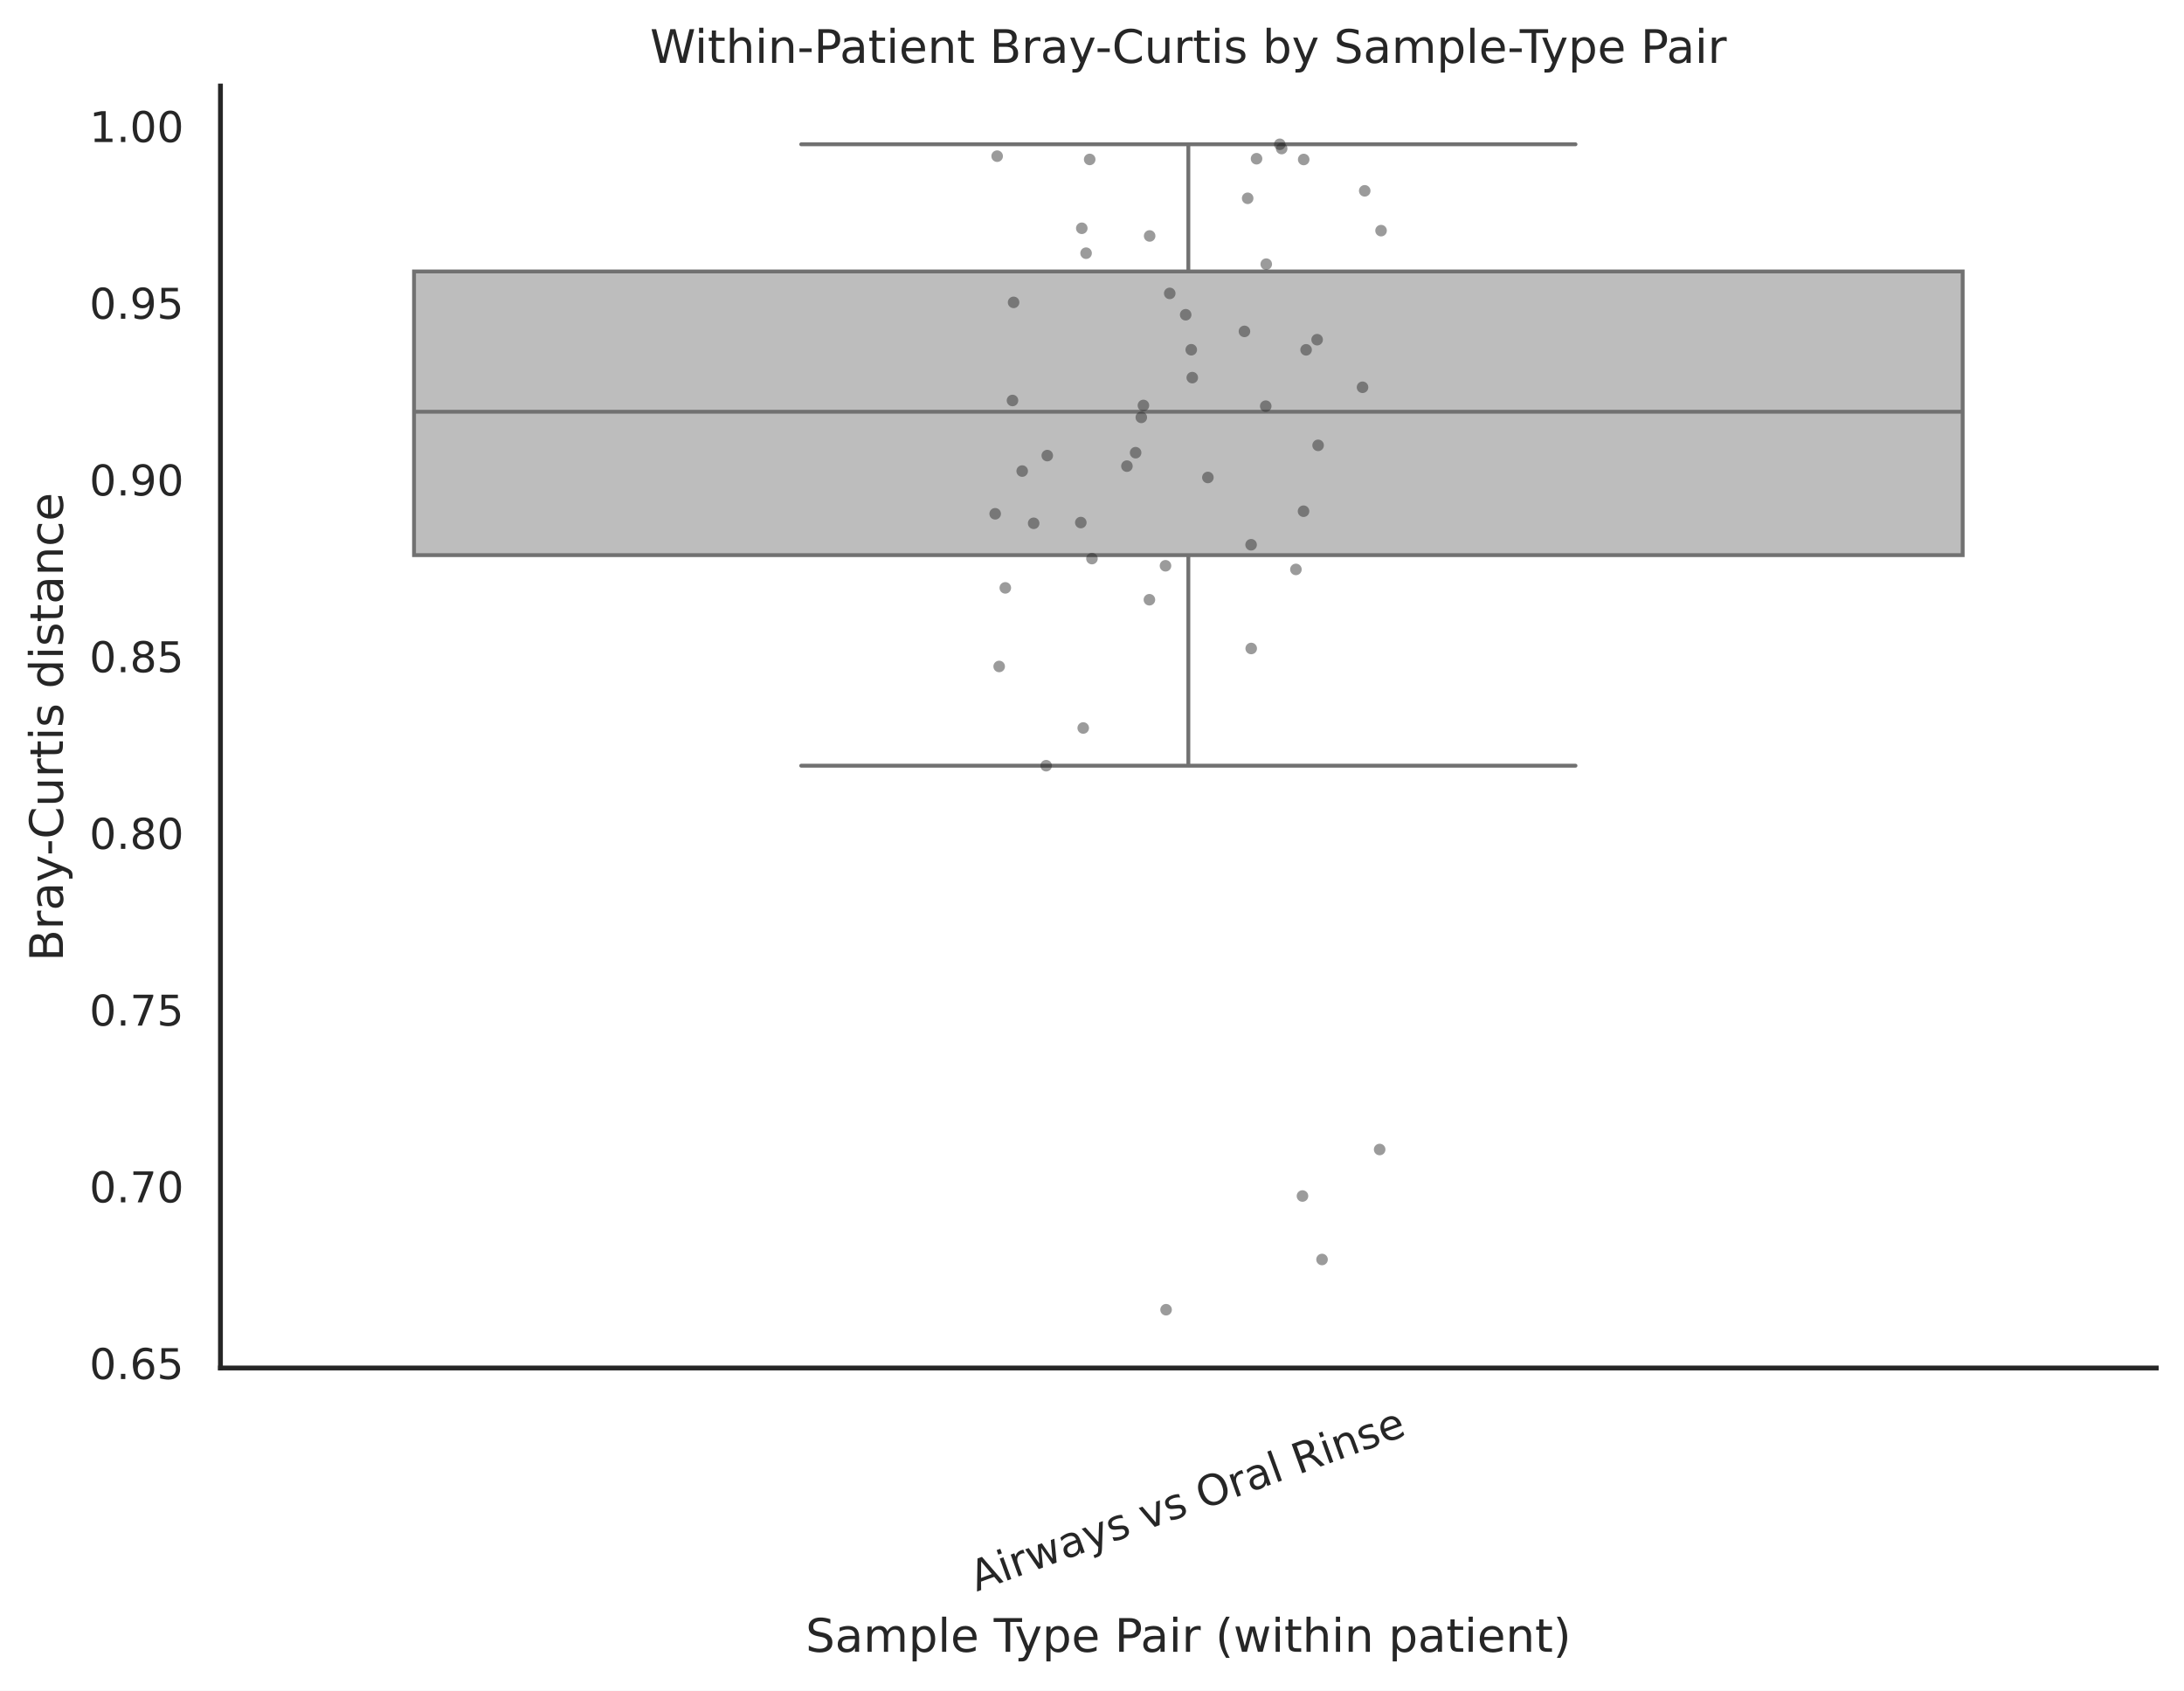
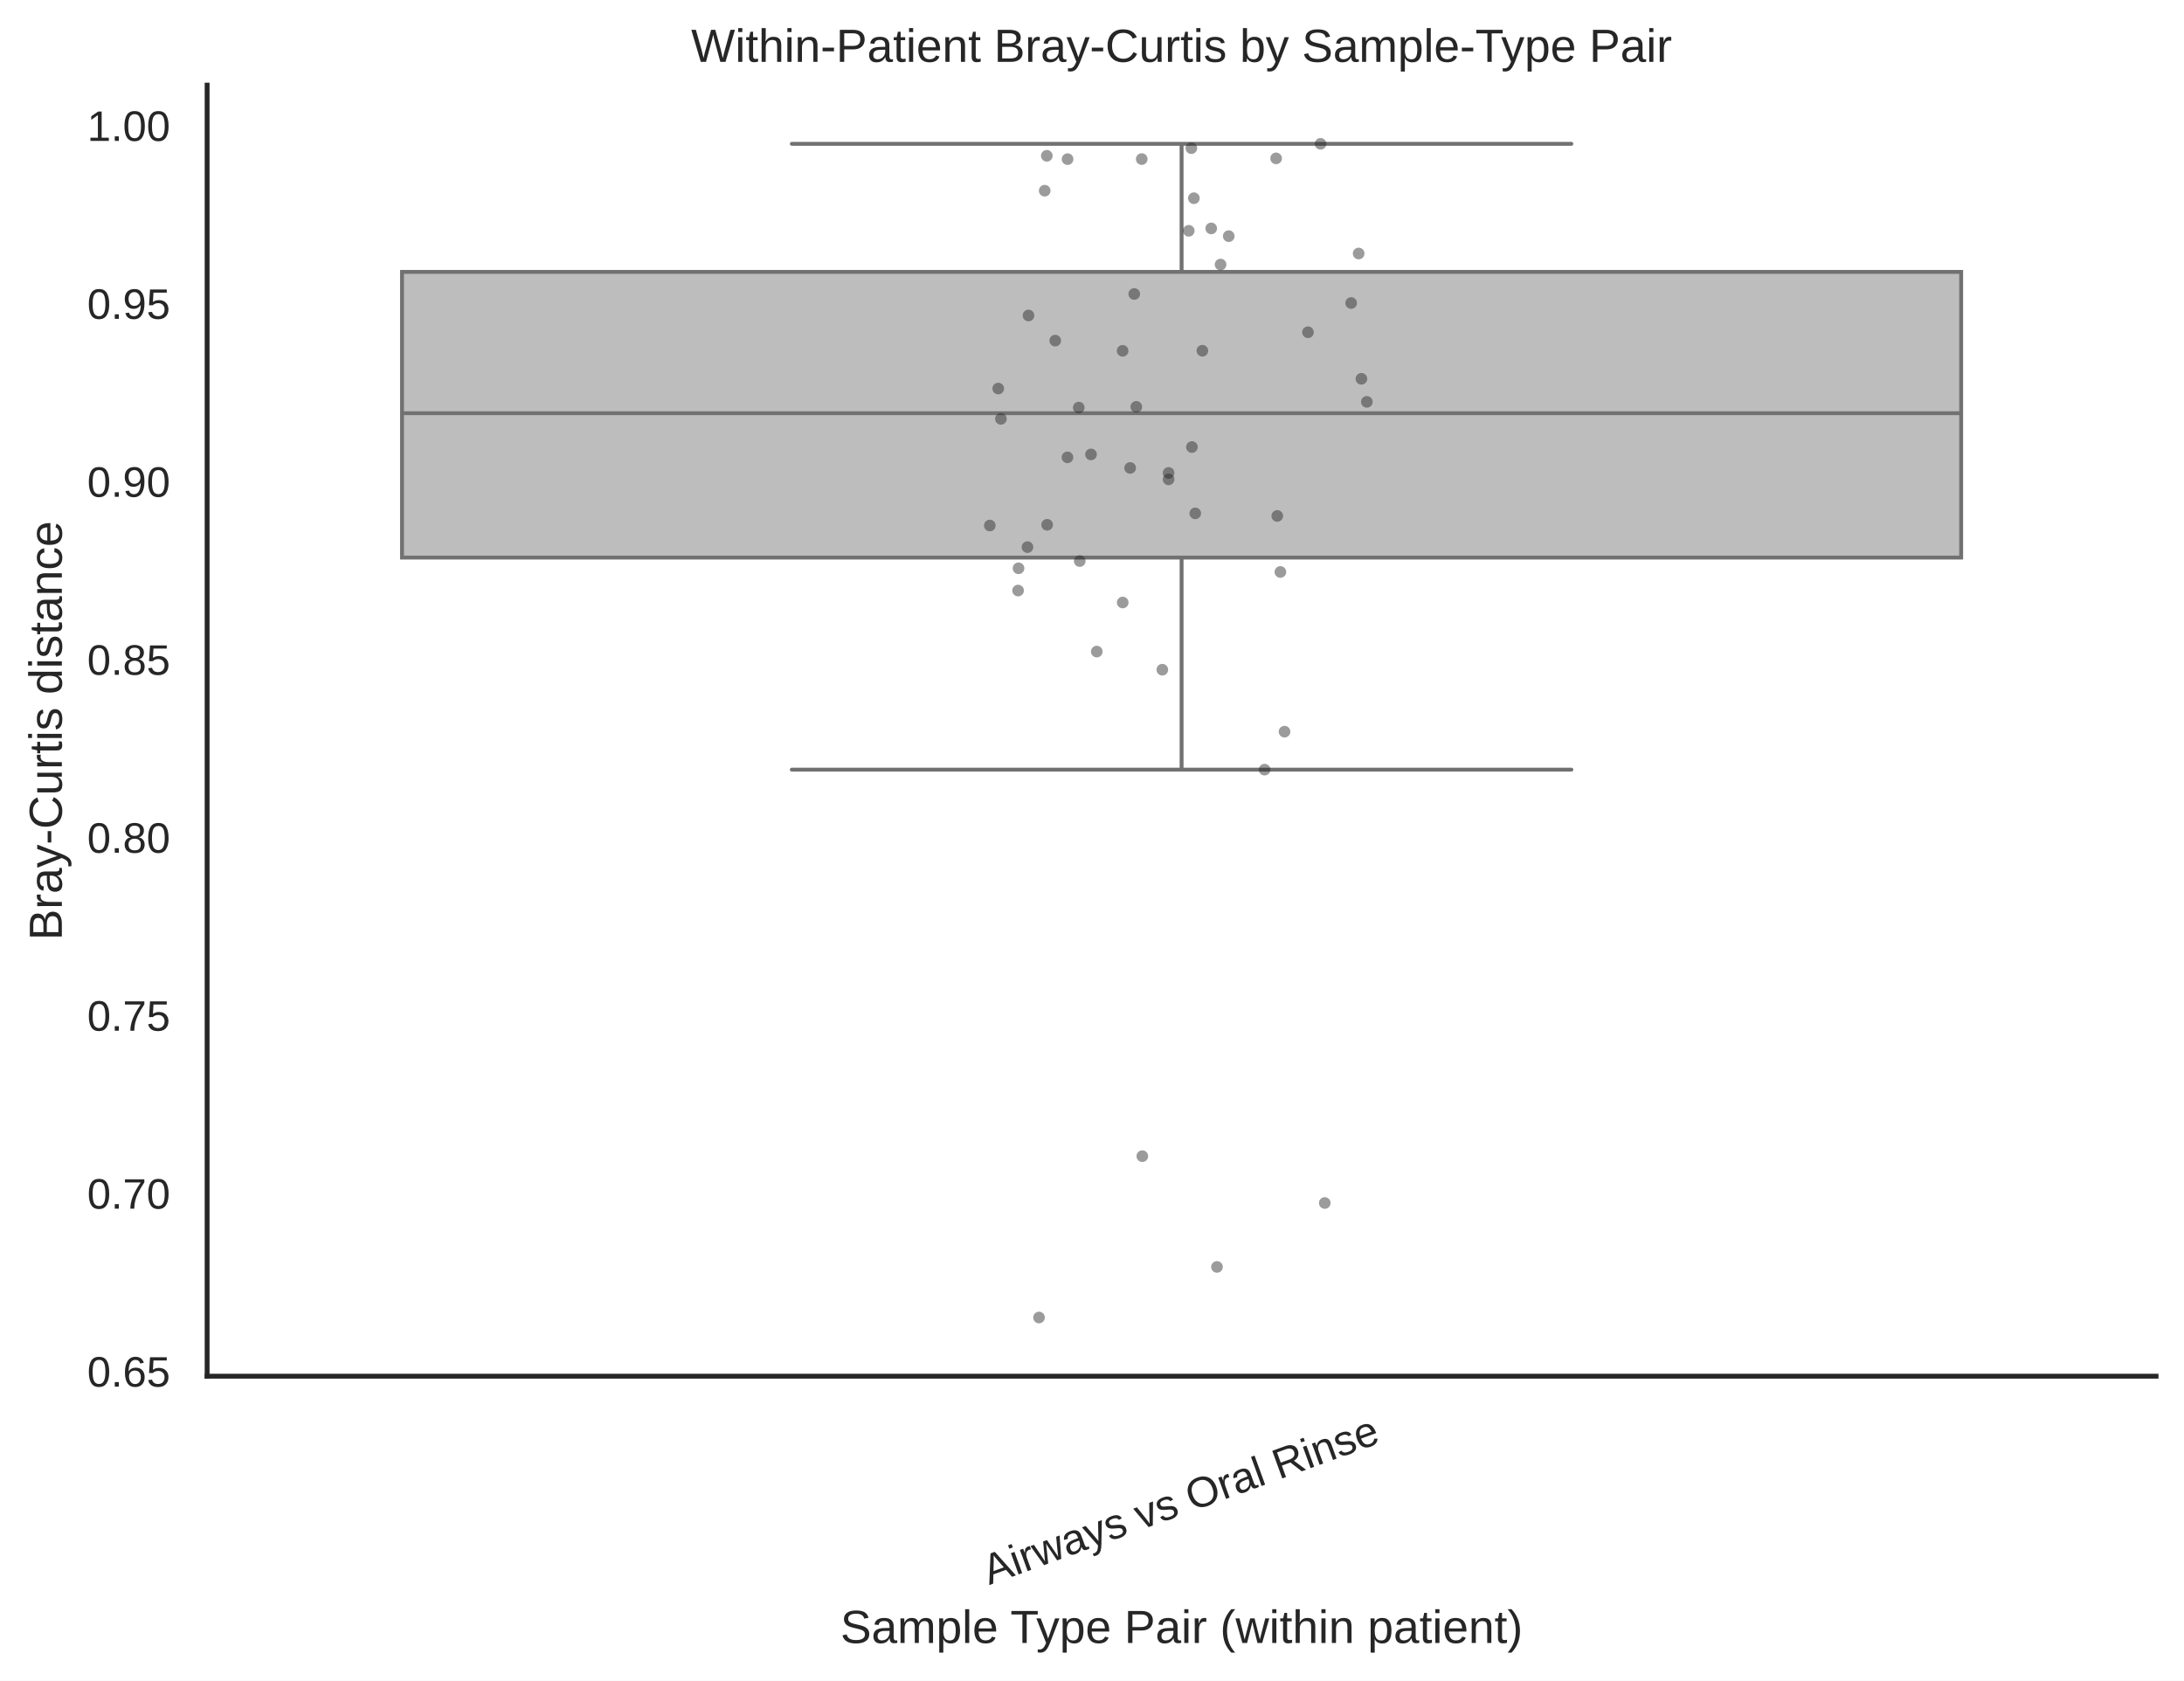
- <svg xmlns="http://www.w3.org/2000/svg" xmlns:xlink="http://www.w3.org/1999/xlink" width="566.593pt" height="438.682pt" viewBox="0 0 566.593 438.682" version="1.1">
+ <svg xmlns="http://www.w3.org/2000/svg" xmlns:xlink="http://www.w3.org/1999/xlink" width="562.769pt" height="433.038pt" viewBox="0 0 562.769 433.038" version="1.1">
  <defs>
    <style type="text/css">*{stroke-linejoin: round; stroke-linecap: butt}</style>
  </defs>
  <g id="figure_1">
    <g id="patch_1">
-       <path d="M -0 438.682 L 566.593 438.682 L 566.593 0 L -0 0 z " style="fill: #ffffff" />
+       <path d="M 0 433.038  L 562.769 433.038  L 562.769 0  L 0 0  z " style="fill: #ffffff" />
    </g>
    <g id="axes_1">
      <g id="patch_2">
-         <path d="M 57.193 354.958 L 559.393 354.958 L 559.393 22.318 L 57.193 22.318 z " style="fill: #ffffff" />
+         <path d="M 53.369 354.576  L 555.569 354.576  L 555.569 21.936  L 53.369 21.936  z " style="fill: #ffffff" />
      </g>
      <g id="matplotlib.axis_1">
        <g id="xtick_1">
          <g id="text_1">
-             <text style="font-size: 11px; font-family: 'DejaVu Sans', sans-serif; fill: #262626" transform="translate(253.3793 412.9978) rotate(-20)">Airways vs Oral Rinse</text>
+             <text style="font-size: 11px; font-family: 'Arial', 'DejaVu Sans', 'Liberation Sans', 'Bitstream Vera Sans', sans-serif; fill: #262626" transform="translate(254.9 408.4003) rotate(-20)">Airways vs Oral Rinse</text>
          </g>
        </g>
        <g id="text_2">
-           <text style="font-size: 12px; font-family: 'DejaVu Sans', sans-serif; text-anchor: middle; fill: #262626" x="308.293" y="428.599" transform="rotate(-0 308.2931 428.5992)">Sample Type Pair (within patient)</text>
+           <text style="font-size: 12px; font-family: 'Arial', 'DejaVu Sans', 'Liberation Sans', 'Bitstream Vera Sans', sans-serif; text-anchor: middle; fill: #262626" x="304.469" y="423.312" transform="rotate(-0 304.469 423.3122)">Sample Type Pair (within patient)</text>
        </g>
      </g>
      <g id="matplotlib.axis_2">
        <g id="ytick_1">
          <g id="text_3">
-             <text style="font-size: 11px; font-family: 'DejaVu Sans', sans-serif; text-anchor: end; fill: #262626" x="47.693" y="357.824" transform="rotate(-0 47.69313 357.8239)">0.65</text>
+             <text style="font-size: 11px; font-family: 'Arial', 'DejaVu Sans', 'Liberation Sans', 'Bitstream Vera Sans', sans-serif; text-anchor: end; fill: #262626" x="43.869" y="357.267" transform="rotate(-0 43.86898 357.2675)">0.65</text>
          </g>
        </g>
        <g id="ytick_2">
          <g id="text_4">
-             <text style="font-size: 11px; font-family: 'DejaVu Sans', sans-serif; text-anchor: end; fill: #262626" x="47.693" y="311.971" transform="rotate(-0 47.69313 311.9713)">0.70</text>
+             <text style="font-size: 11px; font-family: 'Arial', 'DejaVu Sans', 'Liberation Sans', 'Bitstream Vera Sans', sans-serif; text-anchor: end; fill: #262626" x="43.869" y="311.415" transform="rotate(-0 43.86898 311.4149)">0.70</text>
          </g>
        </g>
        <g id="ytick_3">
          <g id="text_5">
-             <text style="font-size: 11px; font-family: 'DejaVu Sans', sans-serif; text-anchor: end; fill: #262626" x="47.693" y="266.119" transform="rotate(-0 47.69313 266.1187)">0.75</text>
+             <text style="font-size: 11px; font-family: 'Arial', 'DejaVu Sans', 'Liberation Sans', 'Bitstream Vera Sans', sans-serif; text-anchor: end; fill: #262626" x="43.869" y="265.562" transform="rotate(-0 43.86898 265.5624)">0.75</text>
          </g>
        </g>
        <g id="ytick_4">
          <g id="text_6">
-             <text style="font-size: 11px; font-family: 'DejaVu Sans', sans-serif; text-anchor: end; fill: #262626" x="47.693" y="220.266" transform="rotate(-0 47.69313 220.2662)">0.80</text>
+             <text style="font-size: 11px; font-family: 'Arial', 'DejaVu Sans', 'Liberation Sans', 'Bitstream Vera Sans', sans-serif; text-anchor: end; fill: #262626" x="43.869" y="219.71" transform="rotate(-0 43.86898 219.7098)">0.80</text>
          </g>
        </g>
        <g id="ytick_5">
          <g id="text_7">
-             <text style="font-size: 11px; font-family: 'DejaVu Sans', sans-serif; text-anchor: end; fill: #262626" x="47.693" y="174.414" transform="rotate(-0 47.69313 174.4136)">0.85</text>
+             <text style="font-size: 11px; font-family: 'Arial', 'DejaVu Sans', 'Liberation Sans', 'Bitstream Vera Sans', sans-serif; text-anchor: end; fill: #262626" x="43.869" y="173.857" transform="rotate(-0 43.86898 173.8573)">0.85</text>
          </g>
        </g>
        <g id="ytick_6">
          <g id="text_8">
-             <text style="font-size: 11px; font-family: 'DejaVu Sans', sans-serif; text-anchor: end; fill: #262626" x="47.693" y="128.561" transform="rotate(-0 47.69313 128.5611)">0.90</text>
+             <text style="font-size: 11px; font-family: 'Arial', 'DejaVu Sans', 'Liberation Sans', 'Bitstream Vera Sans', sans-serif; text-anchor: end; fill: #262626" x="43.869" y="128.005" transform="rotate(-0 43.86898 128.0047)">0.90</text>
          </g>
        </g>
        <g id="ytick_7">
          <g id="text_9">
-             <text style="font-size: 11px; font-family: 'DejaVu Sans', sans-serif; text-anchor: end; fill: #262626" x="47.693" y="82.708" transform="rotate(-0 47.69313 82.7085)">0.95</text>
+             <text style="font-size: 11px; font-family: 'Arial', 'DejaVu Sans', 'Liberation Sans', 'Bitstream Vera Sans', sans-serif; text-anchor: end; fill: #262626" x="43.869" y="82.152" transform="rotate(-0 43.86898 82.15214)">0.95</text>
          </g>
        </g>
        <g id="ytick_8">
          <g id="text_10">
-             <text style="font-size: 11px; font-family: 'DejaVu Sans', sans-serif; text-anchor: end; fill: #262626" x="47.693" y="36.856" transform="rotate(-0 47.69313 36.85594)">1.00</text>
+             <text style="font-size: 11px; font-family: 'Arial', 'DejaVu Sans', 'Liberation Sans', 'Bitstream Vera Sans', sans-serif; text-anchor: end; fill: #262626" x="43.869" y="36.3" transform="rotate(-0 43.86898 36.29958)">1.00</text>
          </g>
        </g>
        <g id="text_11">
-           <text style="font-size: 12px; font-family: 'DejaVu Sans', sans-serif; text-anchor: middle; fill: #262626" x="16.318" y="188.638" transform="rotate(-90 16.31812 188.6381)">Bray-Curtis distance</text>
+           <text style="font-size: 12px; font-family: 'Arial', 'DejaVu Sans', 'Liberation Sans', 'Bitstream Vera Sans', sans-serif; text-anchor: middle; fill: #262626" x="15.936" y="188.256" transform="rotate(-90 15.93633 188.2563)">Bray-Curtis distance</text>
        </g>
      </g>
      <g id="patch_3">
-         <path d="M 107.413 144.042 L 509.173 144.042 L 509.173 70.435 L 107.413 70.435 L 107.413 144.042 z " clip-path="url(#p4469874e9b)" style="fill: #bdbdbd; stroke: #717171; stroke-linejoin: miter" />
+         <path d="M 103.589 143.66  L 505.349 143.66  L 505.349 70.053  L 103.589 70.053  L 103.589 143.66  z " clip-path="url(#pb58672ac84)" style="fill: #bdbdbd; stroke: #717171; stroke-linejoin: miter" />
      </g>
      <g id="line2d_1">
-         <path d="M 308.293 144.042 L 308.293 198.678 " clip-path="url(#p4469874e9b)" style="fill: none; stroke: #717171" />
+         <path d="M 304.469 143.66  L 304.469 198.297  " clip-path="url(#pb58672ac84)" style="fill: none; stroke: #717171" />
      </g>
      <g id="line2d_2">
-         <path d="M 308.293 70.435 L 308.293 37.438 " clip-path="url(#p4469874e9b)" style="fill: none; stroke: #717171" />
+         <path d="M 304.469 70.053  L 304.469 37.056  " clip-path="url(#pb58672ac84)" style="fill: none; stroke: #717171" />
      </g>
      <g id="line2d_3">
-         <path d="M 207.853 198.678 L 408.733 198.678 " clip-path="url(#p4469874e9b)" style="fill: none; stroke: #717171; stroke-linecap: round" />
+         <path d="M 204.029 198.297  L 404.909 198.297  " clip-path="url(#pb58672ac84)" style="fill: none; stroke: #717171; stroke-linecap: round" />
      </g>
      <g id="line2d_4">
-         <path d="M 207.853 37.438 L 408.733 37.438 " clip-path="url(#p4469874e9b)" style="fill: none; stroke: #717171; stroke-linecap: round" />
+         <path d="M 204.029 37.056  L 404.909 37.056  " clip-path="url(#pb58672ac84)" style="fill: none; stroke: #717171; stroke-linecap: round" />
      </g>
      <g id="line2d_5" />
      <g id="line2d_6">
-         <path d="M 107.413 106.843 L 509.173 106.843 " clip-path="url(#p4469874e9b)" style="fill: none; stroke: #717171" />
+         <path d="M 103.589 106.461  L 505.349 106.461  " clip-path="url(#pb58672ac84)" style="fill: none; stroke: #717171" />
      </g>
      <g id="patch_4">
-         <path d="M 57.193 354.958 L 57.193 22.318 " style="fill: none; stroke: #262626; stroke-width: 1.25; stroke-linejoin: miter; stroke-linecap: square" />
+         <path d="M 53.369 354.576  L 53.369 21.936  " style="fill: none; stroke: #262626; stroke-width: 1.25; stroke-linejoin: miter; stroke-linecap: square" />
      </g>
      <g id="patch_5">
-         <path d="M 57.193 354.958 L 559.393 354.958 " style="fill: none; stroke: #262626; stroke-width: 1.25; stroke-linejoin: miter; stroke-linecap: square" />
+         <path d="M 53.369 354.576  L 555.569 354.576  " style="fill: none; stroke: #262626; stroke-width: 1.25; stroke-linejoin: miter; stroke-linecap: square" />
      </g>
      <g id="PathCollection_1">
        <defs>
-           <path id="mf047f617ee" d="M 0 1.5 C 0.398 1.5 0.779 1.342 1.061 1.061 C 1.342 0.779 1.5 0.398 1.5 0 C 1.5 -0.398 1.342 -0.779 1.061 -1.061 C 0.779 -1.342 0.398 -1.5 0 -1.5 C -0.398 -1.5 -0.779 -1.342 -1.061 -1.061 C -1.342 -0.779 -1.5 -0.398 -1.5 0 C -1.5 0.398 -1.342 0.779 -1.061 1.061 C -0.779 1.342 -0.398 1.5 0 1.5 z " />
+           <path id="mae2c9ee7fd" d="M 0 1.5  C 0.398 1.5 0.779 1.342 1.061 1.061  C 1.342 0.779 1.5 0.398 1.5 0  C 1.5 -0.398 1.342 -0.779 1.061 -1.061  C 0.779 -1.342 0.398 -1.5 0 -1.5  C -0.398 -1.5 -0.779 -1.342 -1.061 -1.061  C -1.342 -0.779 -1.5 -0.398 -1.5 0  C -1.5 0.398 -1.342 0.779 -1.061 1.061  C -0.779 1.342 -0.398 1.5 0 1.5  z " />
        </defs>
-         <g clip-path="url(#p4469874e9b)">
-           <use xlink:href="#mf047f617ee" x="280.394" y="135.591" style="fill: #222222; fill-opacity: 0.45" />
-           <use xlink:href="#mf047f617ee" x="262.669" y="103.916" style="fill: #222222; fill-opacity: 0.45" />
-           <use xlink:href="#mf047f617ee" x="298.251" y="61.224" style="fill: #222222; fill-opacity: 0.45" />
-           <use xlink:href="#mf047f617ee" x="271.693" y="118.215" style="fill: #222222; fill-opacity: 0.45" />
-           <use xlink:href="#mf047f617ee" x="325.984" y="41.187" style="fill: #222222; fill-opacity: 0.45" />
-           <use xlink:href="#mf047f617ee" x="271.405" y="198.678" style="fill: #222222; fill-opacity: 0.45" />
-           <use xlink:href="#mf047f617ee" x="357.922" y="298.267" style="fill: #222222; fill-opacity: 0.45" />
-           <use xlink:href="#mf047f617ee" x="259.215" y="172.929" style="fill: #222222; fill-opacity: 0.45" />
-           <use xlink:href="#mf047f617ee" x="341.703" y="88.138" style="fill: #222222; fill-opacity: 0.45" />
-           <use xlink:href="#mf047f617ee" x="262.957" y="78.458" style="fill: #222222; fill-opacity: 0.45" />
-           <use xlink:href="#mf047f617ee" x="298.187" y="155.617" style="fill: #222222; fill-opacity: 0.45" />
-           <use xlink:href="#mf047f617ee" x="292.357" y="120.947" style="fill: #222222; fill-opacity: 0.45" />
-           <use xlink:href="#mf047f617ee" x="303.465" y="76.127" style="fill: #222222; fill-opacity: 0.45" />
-           <use xlink:href="#mf047f617ee" x="302.365" y="146.805" style="fill: #222222; fill-opacity: 0.45" />
-           <use xlink:href="#mf047f617ee" x="338.219" y="41.385" style="fill: #222222; fill-opacity: 0.45" />
-           <use xlink:href="#mf047f617ee" x="260.806" y="152.538" style="fill: #222222; fill-opacity: 0.45" />
-           <use xlink:href="#mf047f617ee" x="302.516" y="339.838" style="fill: #222222; fill-opacity: 0.45" />
-           <use xlink:href="#mf047f617ee" x="313.36" y="123.891" style="fill: #222222; fill-opacity: 0.45" />
-           <use xlink:href="#mf047f617ee" x="353.48" y="100.488" style="fill: #222222; fill-opacity: 0.45" />
-           <use xlink:href="#mf047f617ee" x="338.84" y="90.771" style="fill: #222222; fill-opacity: 0.45" />
-           <use xlink:href="#mf047f617ee" x="283.284" y="144.939" style="fill: #222222; fill-opacity: 0.45" />
-           <use xlink:href="#mf047f617ee" x="341.956" y="115.555" style="fill: #222222; fill-opacity: 0.45" />
-           <use xlink:href="#mf047f617ee" x="281.762" y="65.696" style="fill: #222222; fill-opacity: 0.45" />
-           <use xlink:href="#mf047f617ee" x="258.178" y="133.312" style="fill: #222222; fill-opacity: 0.45" />
-           <use xlink:href="#mf047f617ee" x="282.697" y="41.367" style="fill: #222222; fill-opacity: 0.45" />
-           <use xlink:href="#mf047f617ee" x="281.02" y="188.896" style="fill: #222222; fill-opacity: 0.45" />
-           <use xlink:href="#mf047f617ee" x="309.045" y="90.75" style="fill: #222222; fill-opacity: 0.45" />
-           <use xlink:href="#mf047f617ee" x="358.285" y="59.843" style="fill: #222222; fill-opacity: 0.45" />
-           <use xlink:href="#mf047f617ee" x="324.572" y="141.35" style="fill: #222222; fill-opacity: 0.45" />
-           <use xlink:href="#mf047f617ee" x="332.01" y="37.438" style="fill: #222222; fill-opacity: 0.45" />
-           <use xlink:href="#mf047f617ee" x="268.163" y="135.781" style="fill: #222222; fill-opacity: 0.45" />
-           <use xlink:href="#mf047f617ee" x="342.974" y="326.805" style="fill: #222222; fill-opacity: 0.45" />
-           <use xlink:href="#mf047f617ee" x="336.199" y="147.75" style="fill: #222222; fill-opacity: 0.45" />
-           <use xlink:href="#mf047f617ee" x="328.504" y="68.538" style="fill: #222222; fill-opacity: 0.45" />
-           <use xlink:href="#mf047f617ee" x="307.6" y="81.668" style="fill: #222222; fill-opacity: 0.45" />
-           <use xlink:href="#mf047f617ee" x="328.371" y="105.39" style="fill: #222222; fill-opacity: 0.45" />
-           <use xlink:href="#mf047f617ee" x="309.31" y="97.985" style="fill: #222222; fill-opacity: 0.45" />
-           <use xlink:href="#mf047f617ee" x="323.681" y="51.455" style="fill: #222222; fill-opacity: 0.45" />
-           <use xlink:href="#mf047f617ee" x="296.086" y="108.297" style="fill: #222222; fill-opacity: 0.45" />
-           <use xlink:href="#mf047f617ee" x="258.691" y="40.522" style="fill: #222222; fill-opacity: 0.45" />
-           <use xlink:href="#mf047f617ee" x="324.6" y="168.264" style="fill: #222222; fill-opacity: 0.45" />
-           <use xlink:href="#mf047f617ee" x="337.9" y="310.335" style="fill: #222222; fill-opacity: 0.45" />
-           <use xlink:href="#mf047f617ee" x="265.186" y="122.23" style="fill: #222222; fill-opacity: 0.45" />
-           <use xlink:href="#mf047f617ee" x="280.647" y="59.231" style="fill: #222222; fill-opacity: 0.45" />
-           <use xlink:href="#mf047f617ee" x="322.846" y="85.987" style="fill: #222222; fill-opacity: 0.45" />
-           <use xlink:href="#mf047f617ee" x="338.177" y="132.649" style="fill: #222222; fill-opacity: 0.45" />
-           <use xlink:href="#mf047f617ee" x="296.635" y="105.205" style="fill: #222222; fill-opacity: 0.45" />
-           <use xlink:href="#mf047f617ee" x="354.049" y="49.515" style="fill: #222222; fill-opacity: 0.45" />
-           <use xlink:href="#mf047f617ee" x="294.612" y="117.463" style="fill: #222222; fill-opacity: 0.45" />
-           <use xlink:href="#mf047f617ee" x="332.501" y="38.551" style="fill: #222222; fill-opacity: 0.45" />
+         <g clip-path="url(#pb58672ac84)">
+           <use xlink:href="#mae2c9ee7fd" x="269.83" y="135.209" style="fill: #222222; fill-opacity: 0.45" />
+           <use xlink:href="#mae2c9ee7fd" x="352.208" y="103.534" style="fill: #222222; fill-opacity: 0.45" />
+           <use xlink:href="#mae2c9ee7fd" x="316.617" y="60.843" style="fill: #222222; fill-opacity: 0.45" />
+           <use xlink:href="#mae2c9ee7fd" x="275.061" y="117.833" style="fill: #222222; fill-opacity: 0.45" />
+           <use xlink:href="#mae2c9ee7fd" x="328.827" y="40.805" style="fill: #222222; fill-opacity: 0.45" />
+           <use xlink:href="#mae2c9ee7fd" x="325.863" y="198.297" style="fill: #222222; fill-opacity: 0.45" />
+           <use xlink:href="#mae2c9ee7fd" x="294.351" y="297.885" style="fill: #222222; fill-opacity: 0.45" />
+           <use xlink:href="#mae2c9ee7fd" x="299.507" y="172.548" style="fill: #222222; fill-opacity: 0.45" />
+           <use xlink:href="#mae2c9ee7fd" x="271.909" y="87.756" style="fill: #222222; fill-opacity: 0.45" />
+           <use xlink:href="#mae2c9ee7fd" x="348.162" y="78.076" style="fill: #222222; fill-opacity: 0.45" />
+           <use xlink:href="#mae2c9ee7fd" x="289.296" y="155.235" style="fill: #222222; fill-opacity: 0.45" />
+           <use xlink:href="#mae2c9ee7fd" x="291.214" y="120.566" style="fill: #222222; fill-opacity: 0.45" />
+           <use xlink:href="#mae2c9ee7fd" x="292.274" y="75.745" style="fill: #222222; fill-opacity: 0.45" />
+           <use xlink:href="#mae2c9ee7fd" x="262.452" y="146.423" style="fill: #222222; fill-opacity: 0.45" />
+           <use xlink:href="#mae2c9ee7fd" x="275.088" y="41.004" style="fill: #222222; fill-opacity: 0.45" />
+           <use xlink:href="#mae2c9ee7fd" x="262.339" y="152.157" style="fill: #222222; fill-opacity: 0.45" />
+           <use xlink:href="#mae2c9ee7fd" x="267.735" y="339.456" style="fill: #222222; fill-opacity: 0.45" />
+           <use xlink:href="#mae2c9ee7fd" x="301.121" y="123.51" style="fill: #222222; fill-opacity: 0.45" />
+           <use xlink:href="#mae2c9ee7fd" x="257.226" y="100.106" style="fill: #222222; fill-opacity: 0.45" />
+           <use xlink:href="#mae2c9ee7fd" x="289.282" y="90.389" style="fill: #222222; fill-opacity: 0.45" />
+           <use xlink:href="#mae2c9ee7fd" x="278.226" y="144.558" style="fill: #222222; fill-opacity: 0.45" />
+           <use xlink:href="#mae2c9ee7fd" x="307.131" y="115.177" style="fill: #222222; fill-opacity: 0.45" />
+           <use xlink:href="#mae2c9ee7fd" x="350.097" y="65.314" style="fill: #222222; fill-opacity: 0.45" />
+           <use xlink:href="#mae2c9ee7fd" x="329.124" y="132.931" style="fill: #222222; fill-opacity: 0.45" />
+           <use xlink:href="#mae2c9ee7fd" x="294.2" y="40.986" style="fill: #222222; fill-opacity: 0.45" />
+           <use xlink:href="#mae2c9ee7fd" x="330.993" y="188.515" style="fill: #222222; fill-opacity: 0.45" />
+           <use xlink:href="#mae2c9ee7fd" x="309.827" y="90.368" style="fill: #222222; fill-opacity: 0.45" />
+           <use xlink:href="#mae2c9ee7fd" x="306.314" y="59.461" style="fill: #222222; fill-opacity: 0.45" />
+           <use xlink:href="#mae2c9ee7fd" x="264.758" y="140.968" style="fill: #222222; fill-opacity: 0.45" />
+           <use xlink:href="#mae2c9ee7fd" x="340.28" y="37.056" style="fill: #222222; fill-opacity: 0.45" />
+           <use xlink:href="#mae2c9ee7fd" x="255.051" y="135.399" style="fill: #222222; fill-opacity: 0.45" />
+           <use xlink:href="#mae2c9ee7fd" x="313.59" y="326.423" style="fill: #222222; fill-opacity: 0.45" />
+           <use xlink:href="#mae2c9ee7fd" x="329.926" y="147.368" style="fill: #222222; fill-opacity: 0.45" />
+           <use xlink:href="#mae2c9ee7fd" x="314.513" y="68.156" style="fill: #222222; fill-opacity: 0.45" />
+           <use xlink:href="#mae2c9ee7fd" x="265.02" y="81.286" style="fill: #222222; fill-opacity: 0.45" />
+           <use xlink:href="#mae2c9ee7fd" x="277.972" y="105.008" style="fill: #222222; fill-opacity: 0.45" />
+           <use xlink:href="#mae2c9ee7fd" x="350.802" y="97.603" style="fill: #222222; fill-opacity: 0.45" />
+           <use xlink:href="#mae2c9ee7fd" x="307.639" y="51.073" style="fill: #222222; fill-opacity: 0.45" />
+           <use xlink:href="#mae2c9ee7fd" x="257.914" y="107.915" style="fill: #222222; fill-opacity: 0.45" />
+           <use xlink:href="#mae2c9ee7fd" x="269.743" y="40.141" style="fill: #222222; fill-opacity: 0.45" />
+           <use xlink:href="#mae2c9ee7fd" x="282.614" y="167.882" style="fill: #222222; fill-opacity: 0.45" />
+           <use xlink:href="#mae2c9ee7fd" x="341.362" y="309.953" style="fill: #222222; fill-opacity: 0.45" />
+           <use xlink:href="#mae2c9ee7fd" x="301.115" y="121.848" style="fill: #222222; fill-opacity: 0.45" />
+           <use xlink:href="#mae2c9ee7fd" x="312.105" y="58.85" style="fill: #222222; fill-opacity: 0.45" />
+           <use xlink:href="#mae2c9ee7fd" x="337.033" y="85.605" style="fill: #222222; fill-opacity: 0.45" />
+           <use xlink:href="#mae2c9ee7fd" x="307.994" y="132.268" style="fill: #222222; fill-opacity: 0.45" />
+           <use xlink:href="#mae2c9ee7fd" x="292.802" y="104.824" style="fill: #222222; fill-opacity: 0.45" />
+           <use xlink:href="#mae2c9ee7fd" x="269.2" y="49.134" style="fill: #222222; fill-opacity: 0.45" />
+           <use xlink:href="#mae2c9ee7fd" x="281.129" y="117.081" style="fill: #222222; fill-opacity: 0.45" />
+           <use xlink:href="#mae2c9ee7fd" x="306.986" y="38.169" style="fill: #222222; fill-opacity: 0.45" />
        </g>
      </g>
      <g id="text_12">
-         <text style="font-size: 12px; font-family: 'DejaVu Sans', sans-serif; text-anchor: middle; fill: #262626" x="308.293" y="16.318" transform="rotate(-0 308.2931 16.31812)">Within-Patient Bray-Curtis by Sample-Type Pair</text>
+         <text style="font-size: 12px; font-family: 'Arial', 'DejaVu Sans', 'Liberation Sans', 'Bitstream Vera Sans', sans-serif; text-anchor: middle; fill: #262626" x="304.469" y="15.936" transform="rotate(-0 304.469 15.93633)">Within-Patient Bray-Curtis by Sample-Type Pair</text>
      </g>
    </g>
  </g>
  <defs>
-     <clipPath id="p4469874e9b">
-       <rect x="57.193" y="22.318" width="502.2" height="332.64" />
+     <clipPath id="pb58672ac84">
+       <rect x="53.369" y="21.936" width="502.2" height="332.64" />
    </clipPath>
  </defs>
</svg>
